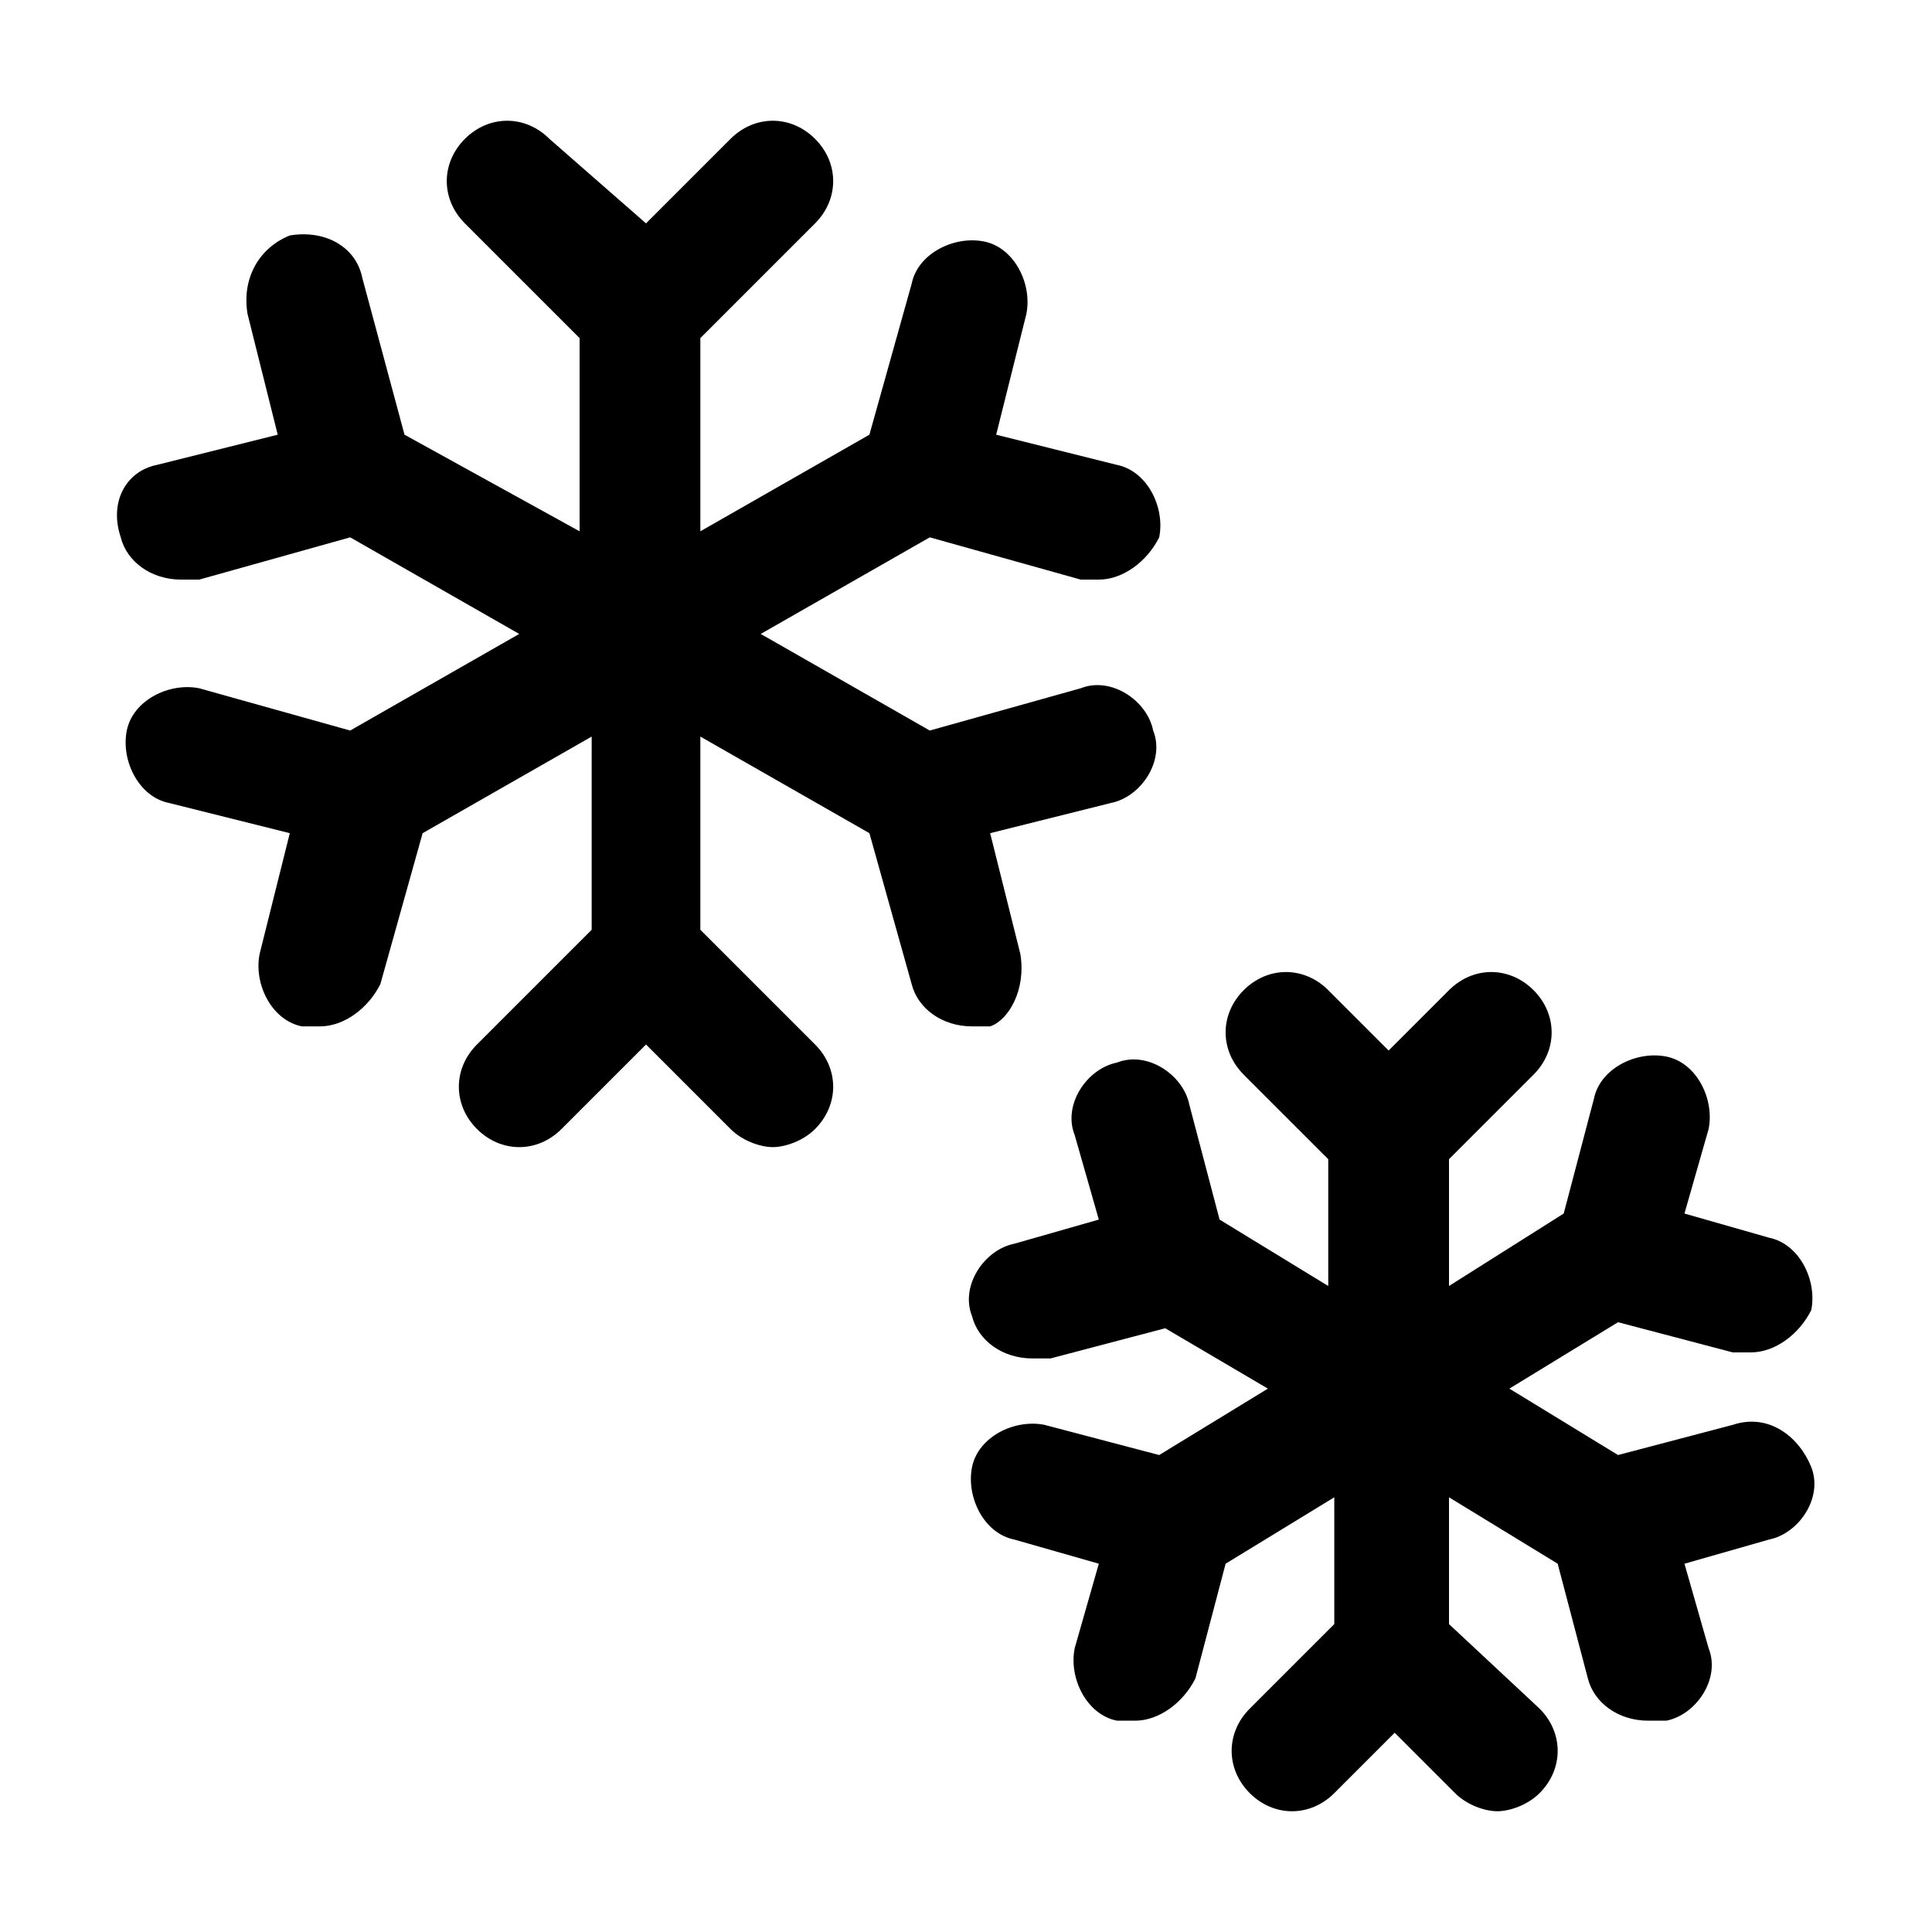
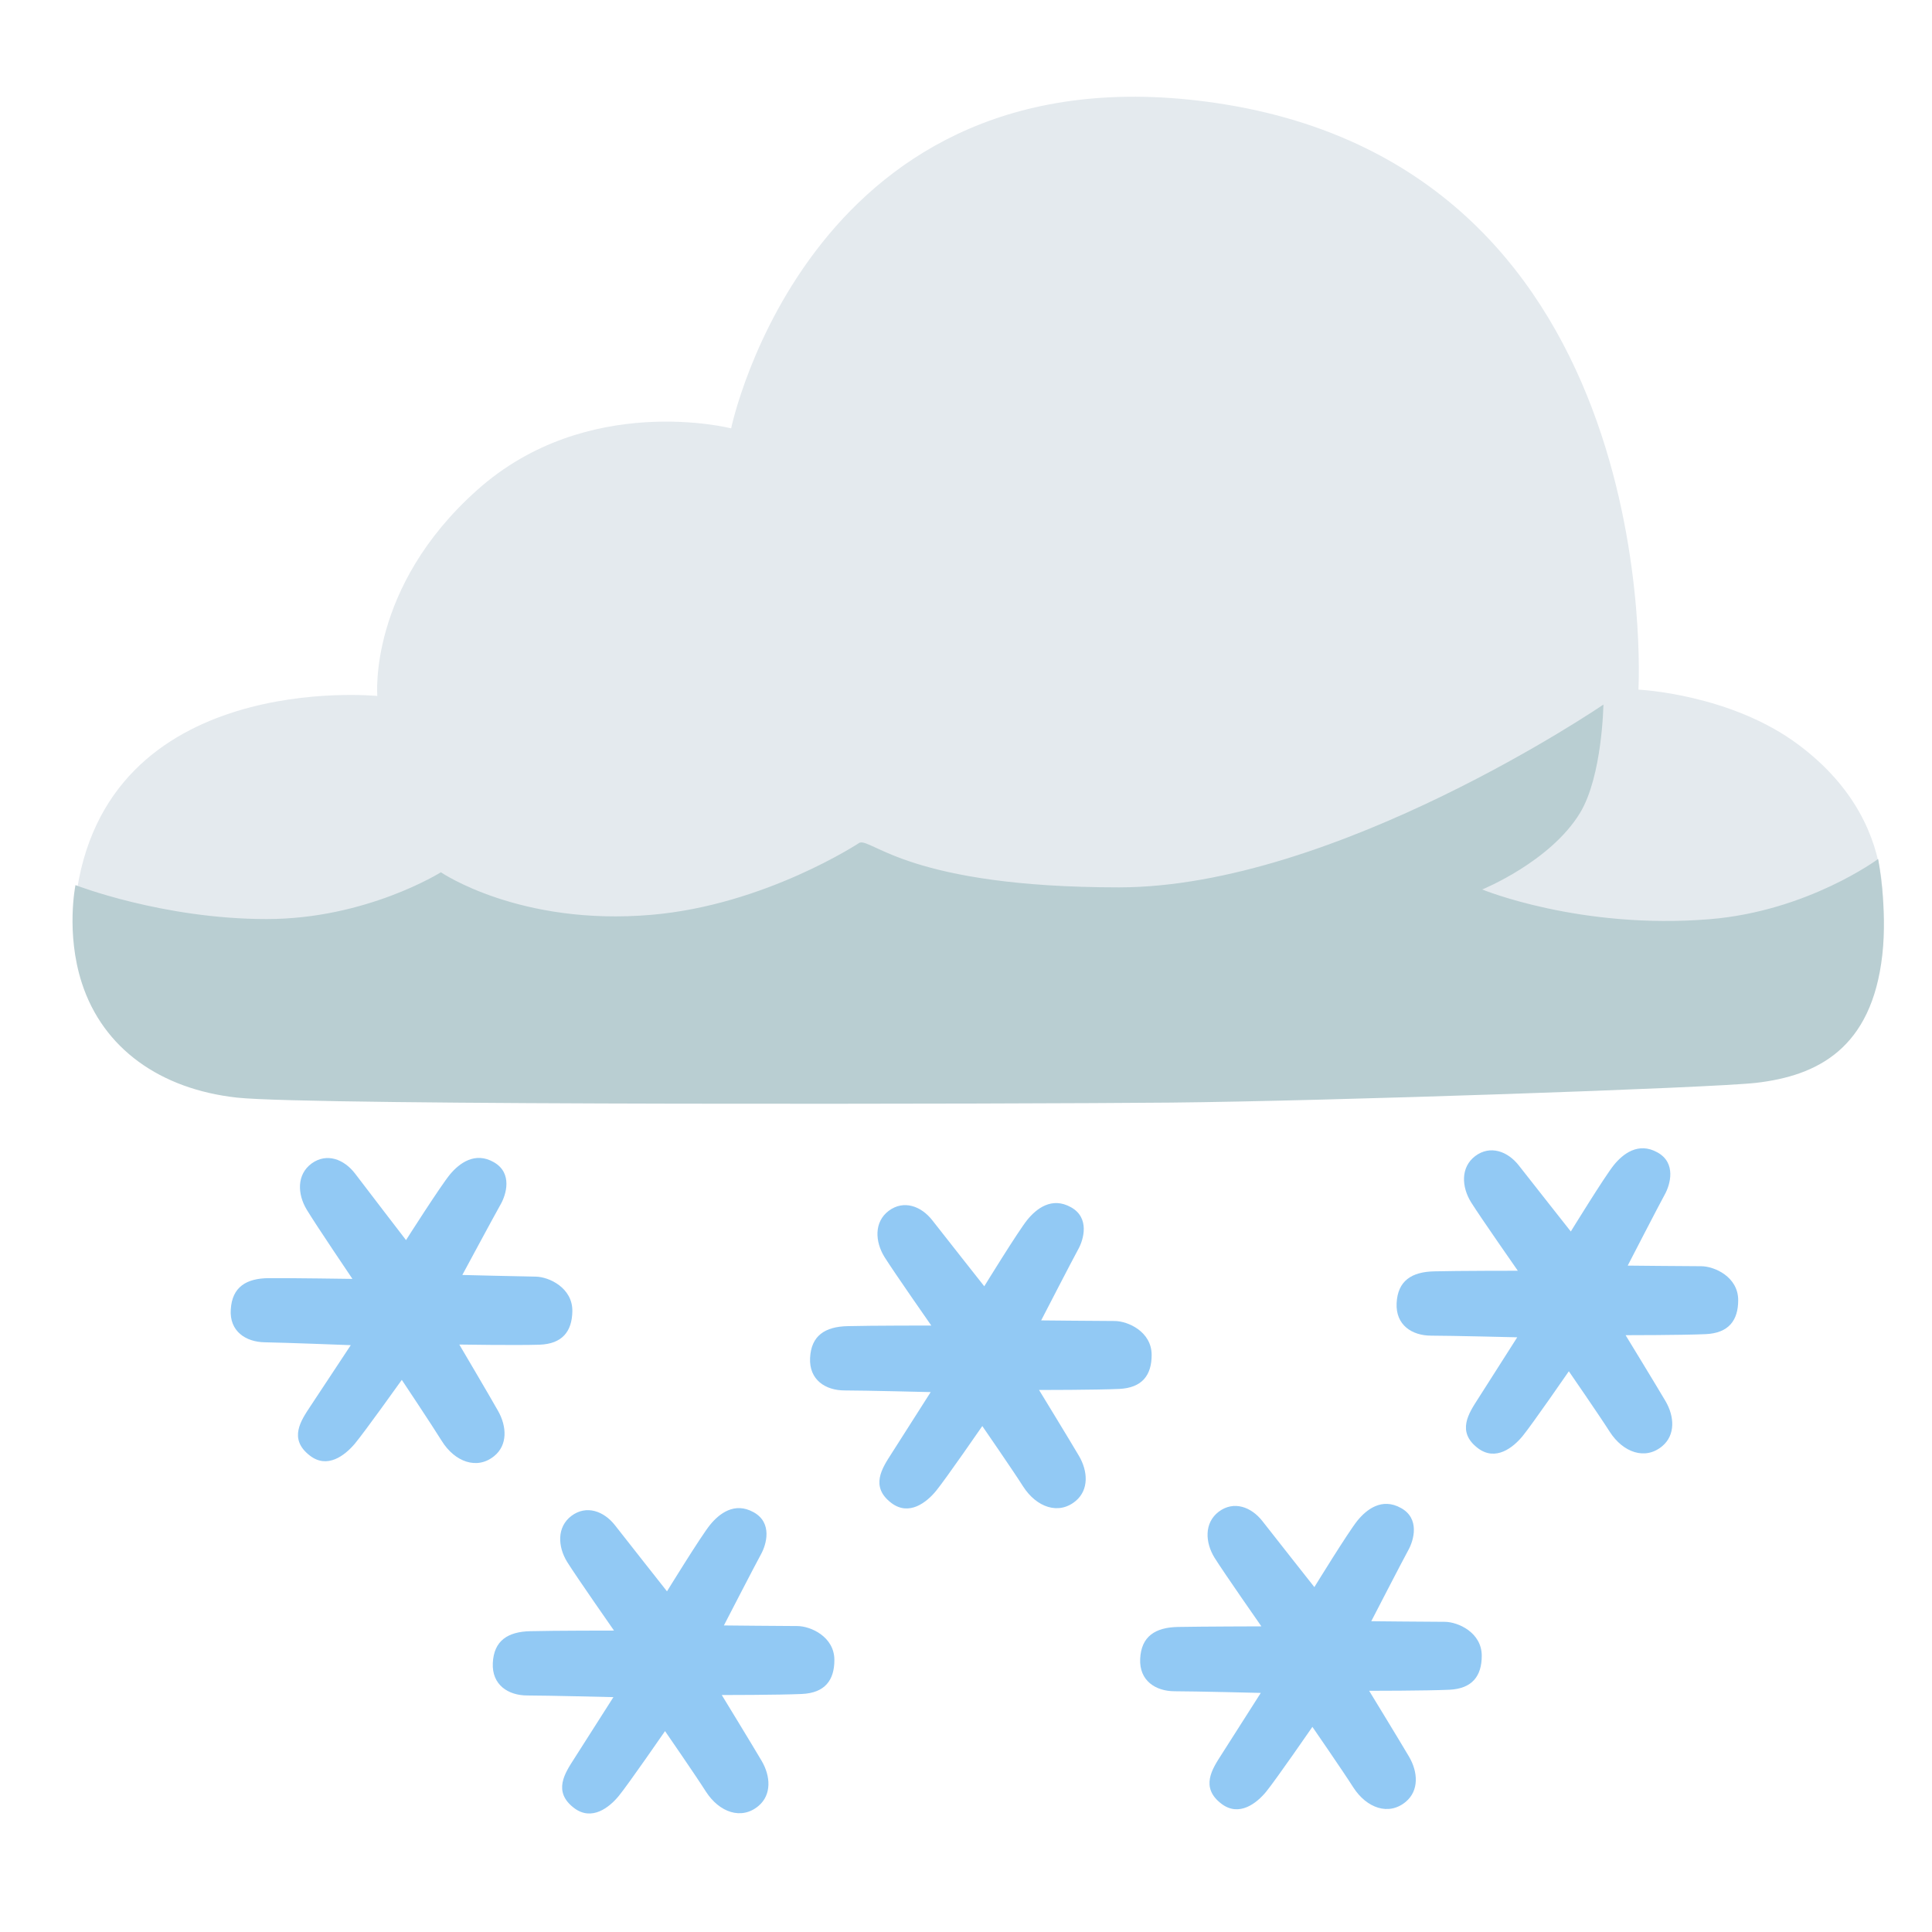
- <svg xmlns="http://www.w3.org/2000/svg" fill="#000000" height="800px" width="800px" version="1.1" id="Icons" viewBox="0 0 32 32" xml:space="preserve">
-   <g>
-     <path d="M16.9,15.8l-0.5-2l2-0.5c0.5-0.1,0.9-0.7,0.7-1.2c-0.1-0.5-0.7-0.9-1.2-0.7l-2.5,0.7l-2.8-1.6l2.8-1.6l2.5,0.7   c0.1,0,0.2,0,0.3,0c0.4,0,0.8-0.3,1-0.7c0.1-0.5-0.2-1.1-0.7-1.2l-2-0.5l0.5-2c0.1-0.5-0.2-1.1-0.7-1.2c-0.5-0.1-1.1,0.2-1.2,0.7   l-0.7,2.5l-2.8,1.6V5.6l1.9-1.9c0.4-0.4,0.4-1,0-1.4s-1-0.4-1.4,0l-1.4,1.4L9.1,2.3c-0.4-0.4-1-0.4-1.4,0s-0.4,1,0,1.4l1.9,1.9v3.2   L6.7,7.2L6,4.6C5.9,4.1,5.4,3.8,4.8,3.9C4.3,4.1,4,4.6,4.1,5.2l0.5,2l-2,0.5C2.1,7.8,1.8,8.3,2,8.9c0.1,0.4,0.5,0.7,1,0.7   c0.1,0,0.2,0,0.3,0l2.5-0.7l2.8,1.6l-2.8,1.6l-2.5-0.7c-0.5-0.1-1.1,0.2-1.2,0.7s0.2,1.1,0.7,1.2l2,0.5l-0.5,2   c-0.1,0.5,0.2,1.1,0.7,1.2c0.1,0,0.2,0,0.3,0c0.4,0,0.8-0.3,1-0.7l0.7-2.5l2.8-1.6v3.2l-1.9,1.9c-0.4,0.4-0.4,1,0,1.4s1,0.4,1.4,0   l1.4-1.4l1.4,1.4c0.2,0.2,0.5,0.3,0.7,0.3s0.5-0.1,0.7-0.3c0.4-0.4,0.4-1,0-1.4l-1.9-1.9v-3.2l2.8,1.6l0.7,2.5   c0.1,0.4,0.5,0.7,1,0.7c0.1,0,0.2,0,0.3,0C16.7,16.9,17,16.4,16.9,15.8z" />
-     <path d="M28.7,23.6l-1.9,0.5L25,23l1.8-1.1l1.9,0.5c0.1,0,0.2,0,0.3,0c0.4,0,0.8-0.3,1-0.7c0.1-0.5-0.2-1.1-0.7-1.2l-1.4-0.4   l0.4-1.4c0.1-0.5-0.2-1.1-0.7-1.2c-0.5-0.1-1.1,0.2-1.2,0.7l-0.5,1.9L24,21.3v-2.1l1.4-1.4c0.4-0.4,0.4-1,0-1.4s-1-0.4-1.4,0l-1,1   l-1-1c-0.4-0.4-1-0.4-1.4,0s-0.4,1,0,1.4l1.4,1.4v2.1l-1.8-1.1l-0.5-1.9c-0.1-0.5-0.7-0.9-1.2-0.7c-0.5,0.1-0.9,0.7-0.7,1.2   l0.4,1.4l-1.4,0.4c-0.5,0.1-0.9,0.7-0.7,1.2c0.1,0.4,0.5,0.7,1,0.7c0.1,0,0.2,0,0.3,0l1.9-0.5L21,23l-1.8,1.1l-1.9-0.5   c-0.5-0.1-1.1,0.2-1.2,0.7c-0.1,0.5,0.2,1.1,0.7,1.2l1.4,0.4l-0.4,1.4c-0.1,0.5,0.2,1.1,0.7,1.2c0.1,0,0.2,0,0.3,0   c0.4,0,0.8-0.3,1-0.7l0.5-1.9l1.8-1.1v2.1l-1.4,1.4c-0.4,0.4-0.4,1,0,1.4s1,0.4,1.4,0l1-1l1,1c0.2,0.2,0.5,0.3,0.7,0.3   s0.5-0.1,0.7-0.3c0.4-0.4,0.4-1,0-1.4L24,26.9v-2.1l1.8,1.1l0.5,1.9c0.1,0.4,0.5,0.7,1,0.7c0.1,0,0.2,0,0.3,0   c0.5-0.1,0.9-0.7,0.7-1.2l-0.4-1.4l1.4-0.4c0.5-0.1,0.9-0.7,0.7-1.2S29.3,23.4,28.7,23.6z" />
-   </g>
+ <svg xmlns="http://www.w3.org/2000/svg" width="800px" height="800px" viewBox="0 0 128 128" aria-hidden="true" role="img" class="iconify iconify--noto" preserveAspectRatio="xMidYMid meet">
+   <path d="M108.55 45.69s1.97-34.42-27.94-38.86C53.72 2.85 48.44 28.38 48.44 28.38s-9.52-2.44-16.82 4.08C24.36 38.93 25 46.11 25 46.11S6.84 44.28 5.01 59.63c-1.71 14.34 19 10.35 19 10.35l100.38-7.39s2.38-7.54-5.21-13.23c-4.51-3.39-10.63-3.67-10.63-3.67z" fill="#e4eaee" />
+   <path d="M56.95 55.83c.84-.28 3.37 2.96 17.18 2.96c14.36 0 32.1-12.11 32.1-12.11s-.07 4.74-1.55 7.18c-1.97 3.24-6.48 5.07-6.48 5.07s6.48 2.67 15.06 1.97c6.51-.53 11.17-3.99 11.17-3.99s.63 3.21.28 6.34c-.7 6.24-4.32 8.02-8.35 8.49c-2.97.34-28.39 1.21-38.81 1.31c-9.39.09-56.96.21-61.85-.33c-5.07-.56-8.87-3.24-10.28-7.6C4.35 61.81 5 58.64 5 58.64s5.77 2.25 12.67 2.25c6.61 0 11.54-3.1 11.54-3.1s5.21 3.57 13.94 2.82c7.54-.64 13.8-4.78 13.8-4.78z" fill="#b9ced2" />
+   <path d="M104.07 81.59s2.25-3.66 2.85-4.4c.6-.74 1.62-1.55 2.89-.84c1.27.7.84 2.15.49 2.78c-.35.63-2.46 4.72-2.46 4.72s3.98.04 4.86.04s2.46.7 2.46 2.25c0 1.34-.63 2.18-2.15 2.25s-5.31.07-5.31.07s2.04 3.34 2.64 4.36c.6 1.02.67 2.25-.21 2.99c-1.13.95-2.6.42-3.48-.95c-.66-1.04-2.71-4.01-2.71-4.01s-2.43 3.52-3.06 4.29c-.63.77-1.79 1.69-2.96.81c-1.44-1.09-.61-2.32 0-3.27l2.6-4.08s-4.43-.11-5.7-.11c-1.27 0-2.36-.7-2.29-2.15c.07-1.48.99-2.08 2.5-2.11c1.51-.04 5.53-.04 5.53-.04s-2.46-3.52-3.1-4.54c-.63-1.02-.7-2.32.28-3.06c.99-.74 2.15-.32 2.89.63s3.44 4.37 3.44 4.37z" fill="#92c9f4" />
+   <path d="M65.21 85.22s2.25-3.66 2.85-4.4c.6-.74 1.62-1.55 2.89-.84c1.27.7.84 2.15.49 2.78c-.35.63-2.46 4.72-2.46 4.72s3.98.04 4.86.04s2.46.7 2.46 2.25c0 1.34-.63 2.18-2.15 2.25c-1.51.07-5.31.07-5.31.07s2.04 3.34 2.64 4.36s.67 2.25-.21 2.99c-1.13.95-2.6.42-3.48-.95c-.66-1.04-2.71-4.01-2.71-4.01s-2.43 3.52-3.06 4.29c-.63.77-1.79 1.69-2.96.81c-1.44-1.09-.61-2.32 0-3.27l2.6-4.08s-4.43-.11-5.7-.11c-1.27 0-2.36-.7-2.29-2.15c.07-1.48.99-2.08 2.5-2.11c1.51-.04 5.53-.04 5.53-.04s-2.46-3.52-3.1-4.54c-.63-1.02-.7-2.32.28-3.06c.99-.74 2.15-.32 2.89.63s3.44 4.37 3.44 4.37z" fill="#92c9f4" />
+   <path d="M44.19 105.43s2.25-3.66 2.85-4.4c.6-.74 1.62-1.55 2.89-.84c1.27.7.84 2.15.49 2.78c-.35.63-2.46 4.72-2.46 4.72s3.98.04 4.86.04s2.46.7 2.46 2.25c0 1.34-.63 2.18-2.15 2.25c-1.51.07-5.31.07-5.31.07s2.04 3.34 2.64 4.36c.6 1.02.67 2.25-.21 2.99c-1.13.95-2.6.42-3.48-.95c-.66-1.04-2.71-4.01-2.71-4.01s-2.43 3.52-3.06 4.29c-.63.77-1.79 1.69-2.96.81c-1.44-1.09-.61-2.32 0-3.27l2.6-4.08s-4.43-.11-5.7-.11s-2.36-.7-2.29-2.15c.07-1.48.99-2.08 2.5-2.11c1.51-.04 5.53-.04 5.53-.04s-2.46-3.52-3.1-4.54c-.63-1.02-.7-2.32.28-3.06c.99-.74 2.15-.32 2.89.63s3.44 4.37 3.44 4.37z" fill="#92c9f4" />
+   <path d="M26.9 82.16s2.31-3.63 2.92-4.36s1.65-1.52 2.9-.8c1.26.72.81 2.16.45 2.79s-2.54 4.68-2.54 4.68s3.98.1 4.86.11c.88.01 2.45.74 2.43 2.29c-.02 1.34-.67 2.17-2.18 2.22c-1.51.05-5.31-.01-5.31-.01s1.99 3.37 2.57 4.4s.64 2.26-.26 2.99c-1.14.93-2.61.38-3.47-1c-.65-1.05-2.65-4.05-2.65-4.05s-2.48 3.48-3.13 4.25c-.65.76-1.81 1.67-2.97.76c-1.43-1.11-.57-2.33.05-3.27l2.67-4.04s-4.43-.17-5.7-.19c-1.27-.02-2.35-.74-2.25-2.18c.09-1.48 1.02-2.06 2.53-2.07s5.53.05 5.53.05s-2.41-3.56-3.03-4.59c-.62-1.03-.67-2.33.33-3.06c1-.72 2.15-.28 2.88.68c.71.94 3.37 4.4 3.37 4.4z" fill="#92c9f4" />
+   <path d="M87.08 105.15s2.25-3.66 2.85-4.4c.6-.74 1.62-1.55 2.89-.84c1.27.7.84 2.15.49 2.78c-.35.63-2.46 4.72-2.46 4.72s3.98.04 4.86.04s2.46.7 2.46 2.25c0 1.34-.63 2.18-2.15 2.25s-5.31.07-5.31.07s2.04 3.34 2.64 4.36c.6 1.02.67 2.25-.21 2.99c-1.13.95-2.6.42-3.48-.95c-.66-1.04-2.71-4.01-2.71-4.01s-2.43 3.52-3.06 4.29c-.63.77-1.79 1.69-2.96.81c-1.44-1.09-.61-2.32 0-3.27l2.6-4.08s-4.43-.11-5.7-.11c-1.27 0-2.36-.7-2.29-2.15c.07-1.48.99-2.08 2.5-2.11s5.53-.04 5.53-.04s-2.46-3.52-3.1-4.54c-.63-1.02-.7-2.32.28-3.06c.99-.74 2.15-.32 2.89.63s3.44 4.37 3.44 4.37z" fill="#92c9f4" />
</svg>
